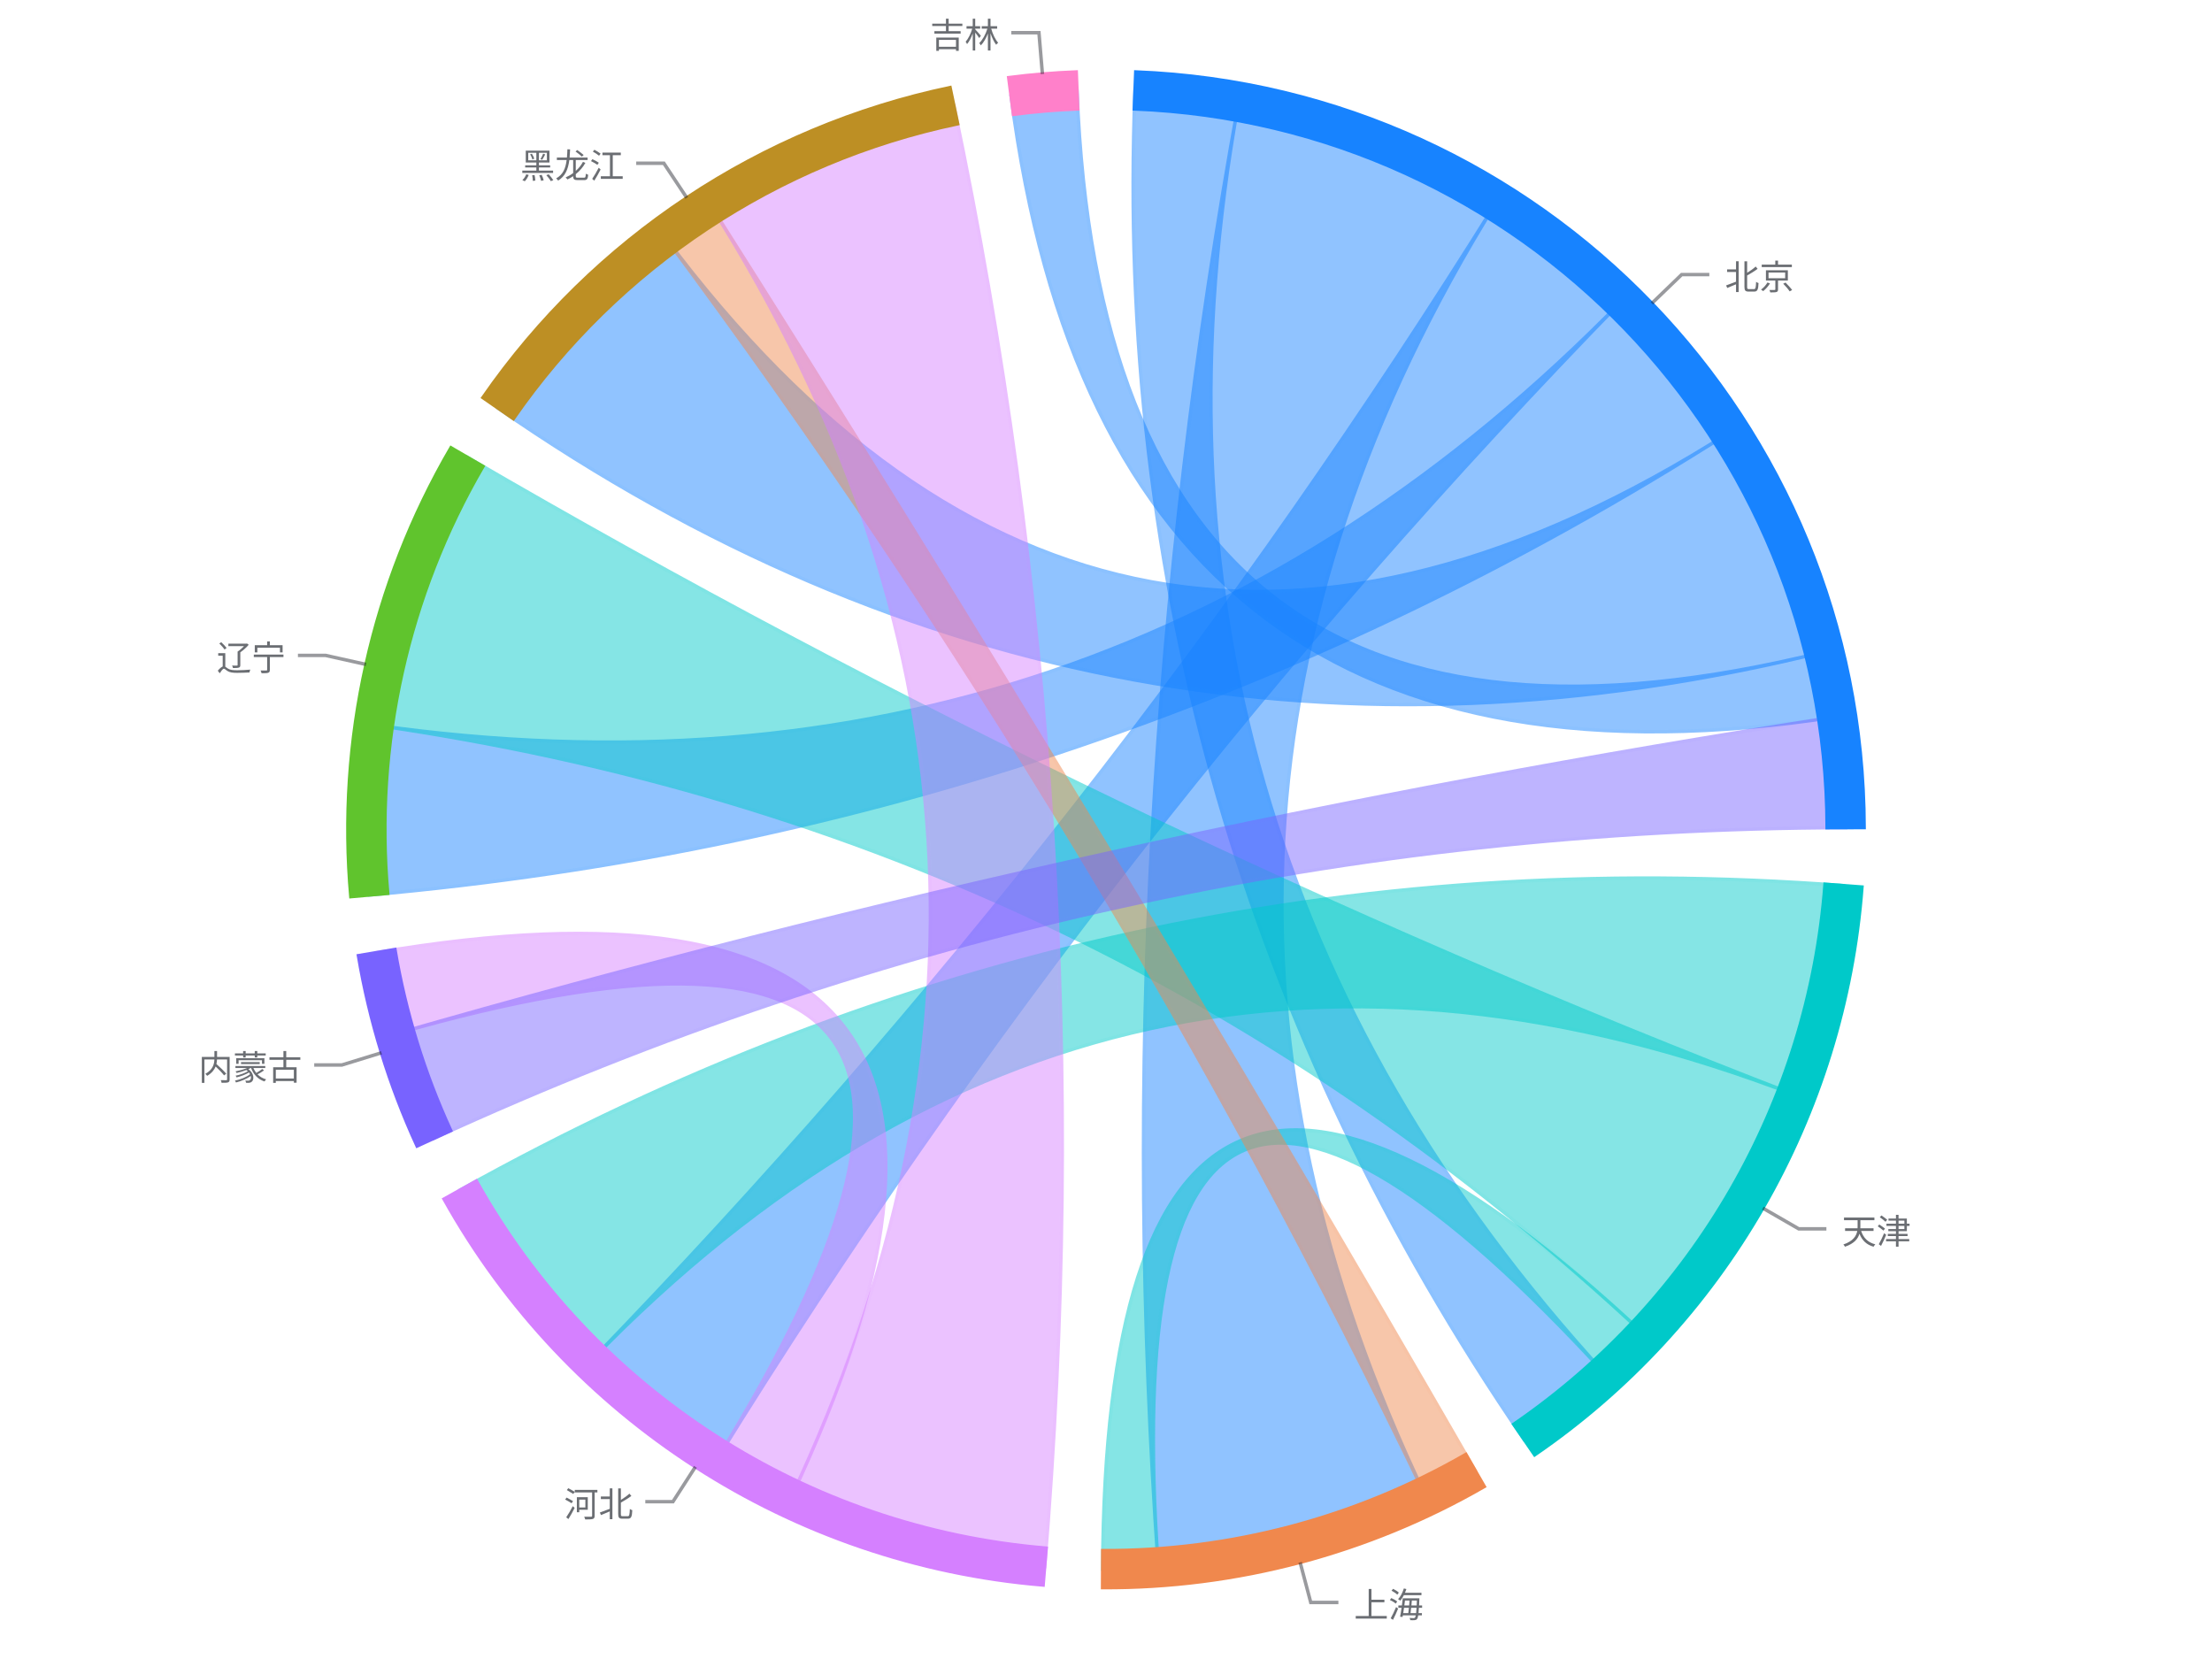
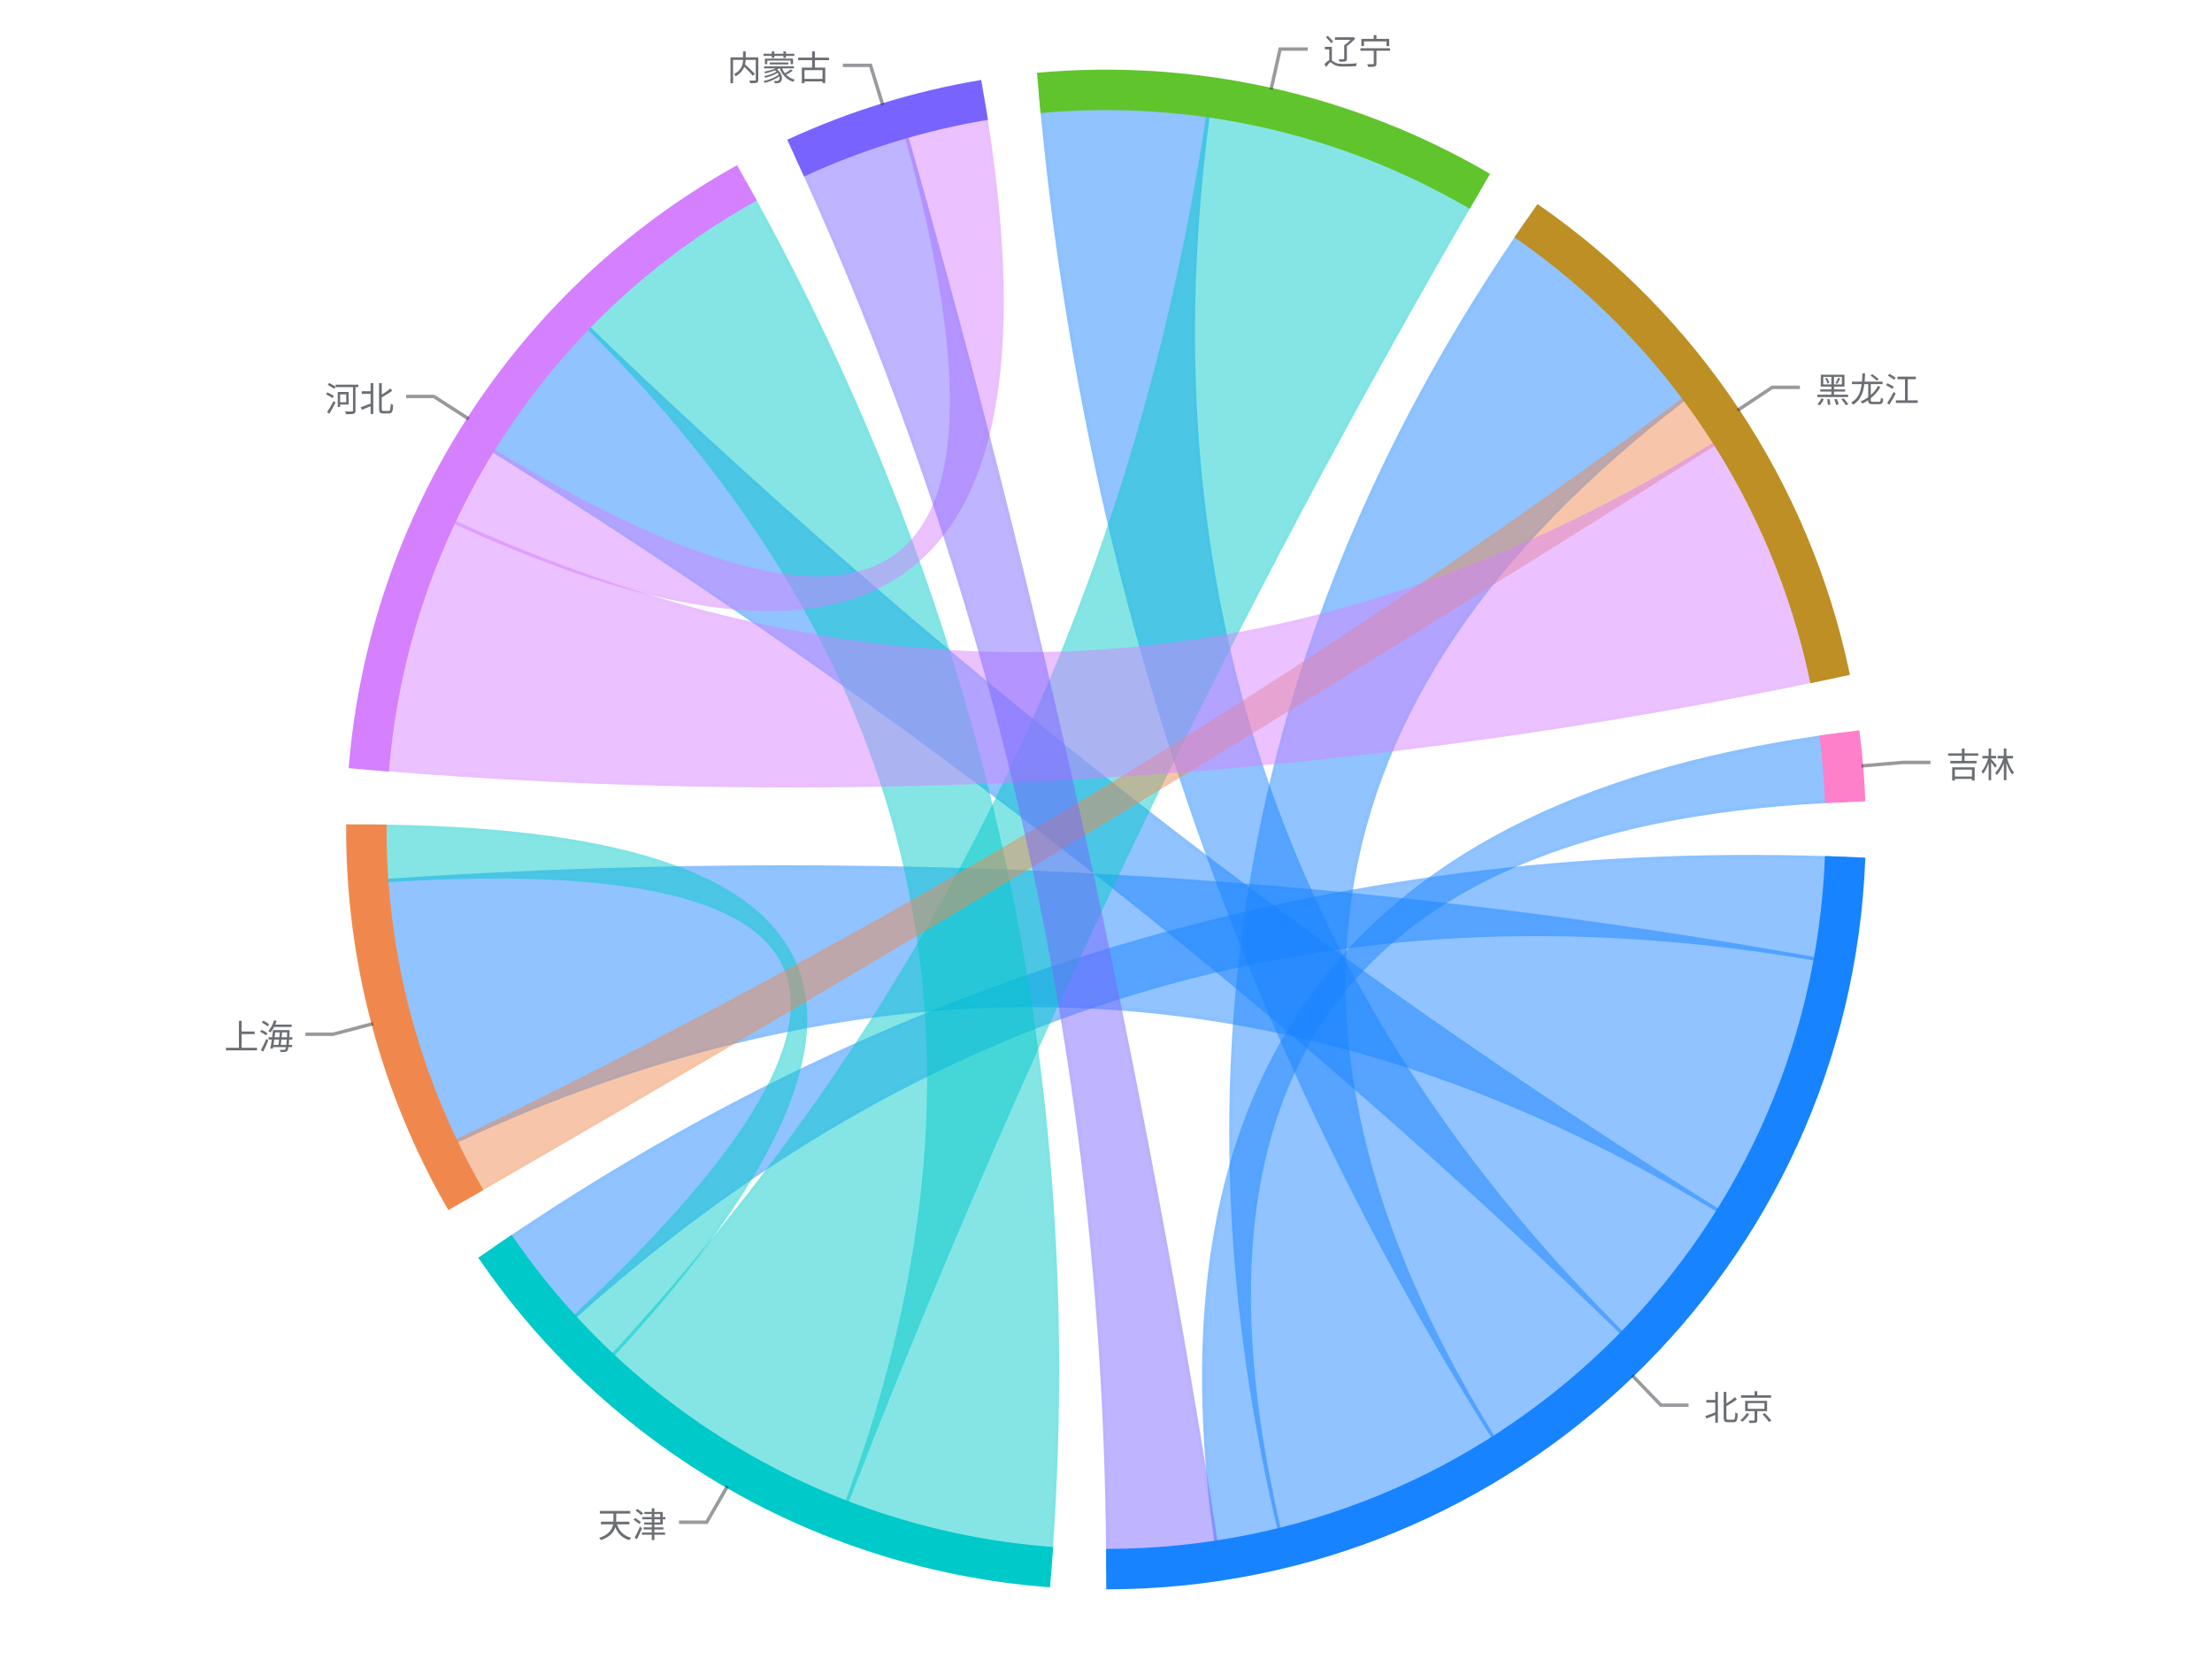
<svg xmlns="http://www.w3.org/2000/svg" width="640" height="480" style="background: transparent;" color-interpolation-filters="sRGB">
  <defs />
  <g id="g-svg-camera" transform="matrix(1,0,0,1,0,0)">
    <g id="g-root" fill="none" transform="matrix(1,0,0,1,0,0)">
      <g id="g-svg-1" fill="none" transform="matrix(1,0,0,1,0,0)" class="view">
        <g transform="matrix(1,0,0,1,0,0)">
          <path id="g-svg-2" fill="rgba(0,0,0,0)" class="area" d="M 0,0 l 640,0 l 0,480 l-640 0 z" width="640" height="480" />
        </g>
        <g transform="matrix(1,0,0,1,16,16)">
          <path id="g-svg-3" fill="rgba(0,0,0,0)" class="area" d="M 0,0 l 608,0 l 0,448 l-608 0 z" width="608" height="448" />
        </g>
        <g transform="matrix(1,0,0,1,16,16)">
          <path id="g-svg-4" fill="rgba(0,0,0,0)" class="area" d="M 0,0 l 608,0 l 0,448 l-608 0 z" width="608" height="448" />
        </g>
        <g transform="matrix(1,0,0,1,16,16)">
          <path id="g-svg-5" fill="rgba(0,0,0,0)" class="area" d="M 0,0 l 608,0 l 0,448 l-608 0 z" width="608" height="448" />
        </g>
        <g transform="matrix(1,0,0,1,16,16)">
          <path id="g-svg-6" fill="rgba(0,0,0,0)" class="plot" d="M 0,0 l 608,0 l 0,448 l-608 0 z" width="608" height="448" />
          <g id="g-svg-7" fill="none" transform="matrix(1,0,0,1,0,0)" class="main-layer">
-             <g transform="matrix(1,0,0,1,311.8561,10.16499)">
-               <path id="g-svg-10" fill="rgba(23,131,255,1)" d="M 0.545,0 Q -7.856 213.835,113.143 390.343 A 214 214 0 0 0 136.769 371.567 Q -7.856 213.835,30.542 3.308 A 214 214 0 0 0 0.545 -1.0658141036401503e-14 Z" fill-opacity="0.95" stroke="rgba(23,131,255,1)" opacity="0.5" stroke-width="1" class="element" />
+             <g transform="matrix(1,0,0,1,127.4919,231.8561)">
+               <path id="g-svg-10" fill="rgba(23,131,255,1)" d="M 390.343,0.545 Q 176.508 -7.856,0 113.143 A 214 214 0 0 0 18.776 136.769 Q 176.508 -7.856,387.035 30.542 A 214 214 0 0 0 390.343 0.545 Z" fill-opacity="0.95" stroke="rgba(23,131,255,1)" opacity="0.5" stroke-width="1" class="element" />
            </g>
-             <g transform="matrix(1,0,0,1,314.8539,13.47304)">
-               <path id="g-svg-11" fill="rgba(23,131,255,1)" d="M 27.544,0 Q -10.854 210.527,4.277 423.991 A 214 214 0 0 0 81.675 403.489 Q -10.854 210.527,102.234 28.848 A 214 214 0 0 0 27.544 -4.263256414560601e-14 Z" fill-opacity="0.95" stroke="rgba(23,131,255,1)" opacity="0.5" stroke-width="1" class="element" />
+             <g transform="matrix(1,0,0,1,90.53559,234.8539)">
+               <path id="g-svg-11" fill="rgba(23,131,255,1)" d="M 423.991,27.544 Q 213.464 -10.854,2.842170943040401e-14 4.277 A 214 214 0 0 0 20.502 81.675 Q 213.464 -10.854,395.143 102.234 A 214 214 0 0 0 423.991 27.544 Z" fill-opacity="0.95" stroke="rgba(23,131,255,1)" opacity="0.5" stroke-width="1" class="element" />
            </g>
-             <g transform="matrix(1,0,0,1,155.0405,42.32121)">
-               <path id="g-svg-12" fill="rgba(23,131,255,1)" d="M 262.047,2.1316282072803006e-14 Q 148.959 181.679,0 335.325 A 214 214 0 0 0 36.466 363.726 Q 148.959 181.679,298.42 28.52 A 214 214 0 0 0 262.047 0 Z" fill-opacity="0.95" stroke="rgba(23,131,255,1)" opacity="0.5" stroke-width="1" class="element" />
+             <g transform="matrix(1,0,0,1,121.9527,75.04053)">
+               <path id="g-svg-12" fill="rgba(23,131,255,1)" d="M 363.726,262.047 Q 182.047 148.959,28.401 0 A 214 214 0 0 0 0 36.466 Q 182.047 148.959,335.206 298.42 A 214 214 0 0 0 363.726 262.047 Z" fill-opacity="0.95" stroke="rgba(23,131,255,1)" opacity="0.5" stroke-width="1" class="element" />
            </g>
-             <g transform="matrix(1,0,0,1,90,70.84154)">
-               <path id="g-svg-13" fill="rgba(23,131,255,1)" d="M 363.461,0 Q 214 153.158,2.15 122.903 A 214 214 0 0 0 0.841 172.108 Q 214 153.158,394.502 38.201 A 214 214 0 0 0 363.461 -2.842170943040401e-14 Z" fill-opacity="0.95" stroke="rgba(23,131,255,1)" opacity="0.5" stroke-width="1" class="element" />
+             <g transform="matrix(1,0,0,1,285.05,10)">
+               <path id="g-svg-13" fill="rgba(23,131,255,1)" d="M 172.108,363.461 Q 18.95 214,49.205 2.15 A 214 214 0 0 0 0 0.841 Q 18.95 214,133.907 394.502 A 214 214 0 0 0 172.108 363.461 Z" fill-opacity="0.95" stroke="rgba(23,131,255,1)" opacity="0.5" stroke-width="1" class="element" />
            </g>
-             <g transform="matrix(1,0,0,1,128.1268,52.35337)">
-               <path id="g-svg-14" fill="rgba(23,131,255,1)" d="M 356.375,56.689 Q 175.873 171.647,48.071 1.4210854715202004e-14 A 214 214 0 0 0 0 49.726 Q 175.873 171.647,383.613 120.263 A 214 214 0 0 0 356.375 56.689 Z" fill-opacity="0.95" stroke="rgba(23,131,255,1)" opacity="0.5" stroke-width="1" class="element" />
+             <g transform="matrix(1,0,0,1,340.1488,48.12683)">
+               <path id="g-svg-14" fill="rgba(23,131,255,1)" d="M 78.808,356.375 Q -36.149 175.873,135.498 48.071 A 214 214 0 0 0 85.772 0 Q -36.149 175.873,15.235 383.613 A 214 214 0 0 0 78.808 356.375 Z" fill-opacity="0.95" stroke="rgba(23,131,255,1)" opacity="0.5" stroke-width="1" class="element" />
            </g>
-             <g transform="matrix(1,0,0,1,276.5434,10.16499)">
-               <path id="g-svg-15" fill="rgba(23,131,255,1)" d="M 235.196,162.451 Q 27.457 213.835,19.055 0 A 214 214 0 0 0 0 1.604 Q 27.457 213.835,238.954 181.201 A 214 214 0 0 0 235.196 162.451 Z" fill-opacity="0.95" stroke="rgba(23,131,255,1)" opacity="0.5" stroke-width="1" class="element" />
+             <g transform="matrix(1,0,0,1,332.2849,196.5434)">
+               <path id="g-svg-15" fill="rgba(23,131,255,1)" d="M 23.099,235.196 Q -28.285 27.457,185.55 19.055 A 214 214 0 0 0 183.946 0 Q -28.285 27.457,4.349 238.954 A 214 214 0 0 0 23.099 235.196 Z" fill-opacity="0.95" stroke="rgba(23,131,255,1)" opacity="0.5" stroke-width="1" class="element" />
            </g>
-             <g transform="matrix(1,0,0,1,117.1494,238.0573)">
-               <path id="g-svg-16" fill="rgba(0,201,201,1)" d="M 400.233,2.189 Q 186.851 -14.057,0 90.264 A 214 214 0 0 0 37.891 139.589 Q 186.851 -14.057,386.548 62.864 A 214 214 0 0 0 400.233 2.189 Z" fill-opacity="0.95" stroke="rgba(0,201,201,1)" opacity="0.5" stroke-width="1" class="element" />
+             <g transform="matrix(1,0,0,1,150.3541,37.14937)">
+               <path id="g-svg-16" fill="rgba(0,201,201,1)" d="M 137.399,400.233 Q 153.646 186.851,49.325 7.105427357601002e-15 A 214 214 0 0 0 0 37.891 Q 153.646 186.851,76.725 386.548 A 214 214 0 0 0 137.399 400.233 Z" fill-opacity="0.95" stroke="rgba(0,201,201,1)" opacity="0.5" stroke-width="1" class="element" />
            </g>
-             <g transform="matrix(1,0,0,1,92.14954,116.2541)">
-               <path id="g-svg-17" fill="rgba(0,201,201,1)" d="M 411.548,184.667 Q 211.85 107.746,26.954 0 A 214 214 0 0 0 0 77.491 Q 211.85 107.746,367.928 254.155 A 214 214 0 0 0 411.548 184.667 Z" fill-opacity="0.95" stroke="rgba(0,201,201,1)" opacity="0.5" stroke-width="1" class="element" />
+             <g transform="matrix(1,0,0,1,157.5905,12.14954)">
+               <path id="g-svg-17" fill="rgba(0,201,201,1)" d="M 69.488,411.548 Q 146.409 211.85,254.155 26.954 A 214 214 0 0 0 176.665 0 Q 146.409 211.85,2.842170943040401e-14 367.928 A 214 214 0 0 0 69.488 411.548 Z" fill-opacity="0.95" stroke="rgba(0,201,201,1)" opacity="0.5" stroke-width="1" class="element" />
            </g>
-             <g transform="matrix(1,0,0,1,303.0352,310.9331)">
-               <path id="g-svg-18" fill="rgba(0,201,201,1)" d="M 157.043,59.476 Q 0.965 -86.933,0 127.065 A 214 214 0 0 0 16.096 126.531 Q 0.965 -86.933,145.59 70.799 A 214 214 0 0 0 157.043 59.476 Z" fill-opacity="0.95" stroke="rgba(0,201,201,1)" opacity="0.5" stroke-width="1" class="element" />
+             <g transform="matrix(1,0,0,1,90,223.0352)">
+               <path id="g-svg-18" fill="rgba(0,201,201,1)" d="M 67.591,157.043 Q 214 0.965,0.002 0 A 214 214 0 0 0 0.536 16.096 Q 214 0.965,56.268 145.59 A 214 214 0 0 0 67.591 157.043 Z" fill-opacity="0.95" stroke="rgba(0,201,201,1)" opacity="0.5" stroke-width="1" class="element" />
            </g>
-             <g transform="matrix(1,0,0,1,176.1977,43.22846)">
-               <path id="g-svg-19" fill="rgba(240,136,77,1)" d="M 234.58,366.229 Q 127.802 180.772,13.27 2.842170943040401e-14 A 214 214 0 0 0 0 9.125 Q 127.802 180.772,220.331 373.734 A 214 214 0 0 0 234.58 366.229 Z" fill-opacity="0.95" stroke="rgba(240,136,77,1)" opacity="0.5" stroke-width="1" class="element" />
+             <g transform="matrix(1,0,0,1,111.0378,96.19768)">
+               <path id="g-svg-19" fill="rgba(240,136,77,1)" d="M 7.505,234.58 Q 192.962 127.802,373.734 13.27 A 214 214 0 0 0 364.609 0 Q 192.962 127.802,0 220.331 A 214 214 0 0 0 7.505 234.58 Z" fill-opacity="0.95" stroke="rgba(240,136,77,1)" opacity="0.5" stroke-width="1" class="element" />
            </g>
-             <g transform="matrix(1,0,0,1,189.4677,14.57713)">
-               <path id="g-svg-20" fill="rgba(213,128,255,1)" d="M 96.78,422.685 Q 114.532 209.423,70.509 4.618527782440651e-14 A 214 214 0 0 0 0 28.651 Q 114.532 209.423,23.266 402.986 A 214 214 0 0 0 96.78 422.685 Z" fill-opacity="0.95" stroke="rgba(213,128,255,1)" opacity="0.5" stroke-width="1" class="element" />
+             <g transform="matrix(1,0,0,1,90.73756,109.4677)">
+               <path id="g-svg-20" fill="rgba(213,128,255,1)" d="M 0,96.78 Q 213.262 114.532,422.685 70.509 A 214 214 0 0 0 394.034 0 Q 213.262 114.532,19.7 23.266 A 214 214 0 0 0 0 96.78 Z" fill-opacity="0.95" stroke="rgba(213,128,255,1)" opacity="0.5" stroke-width="1" class="element" />
            </g>
-             <g transform="matrix(1,0,0,1,92.98458,254.0809)">
-               <path id="g-svg-21" fill="rgba(213,128,255,1)" d="M 119.749,163.482 Q 211.015 -30.081,0 5.535 A 214 214 0 0 0 5.356 29.083 Q 211.015 -30.081,98.522 151.966 A 214 214 0 0 0 119.749 163.482 Z" fill-opacity="0.95" stroke="rgba(213,128,255,1)" opacity="0.5" stroke-width="1" class="element" />
+             <g transform="matrix(1,0,0,1,110.4373,12.98458)">
+               <path id="g-svg-21" fill="rgba(213,128,255,1)" d="M 0,119.749 Q 193.563 211.015,157.947 1.4210854715202004e-14 A 214 214 0 0 0 134.399 5.356 Q 193.563 211.015,11.515 98.522 A 214 214 0 0 0 -5.684341886080802e-14 119.749 Z" fill-opacity="0.95" stroke="rgba(213,128,255,1)" opacity="0.5" stroke-width="1" class="element" />
            </g>
-             <g transform="matrix(1,0,0,1,98.34103,191.3658)">
-               <path id="g-svg-22" fill="rgba(120,99,255,1)" d="M 11.199,121.973 Q 205.659 32.634,419.658 32.089 A 214 214 0 0 0 417.156 0 Q 205.659 32.634,0 91.798 A 214 214 0 0 0 11.199 121.973 Z" fill-opacity="0.95" stroke="rgba(120,99,255,1)" opacity="0.5" stroke-width="1" class="element" />
+             <g transform="matrix(1,0,0,1,214.6609,18.34104)">
+               <path id="g-svg-22" fill="rgba(120,99,255,1)" d="M 0,11.199 Q 89.339 205.659,89.884 419.658 A 214 214 0 0 0 121.973 417.156 Q 89.339 205.659,30.175 0 A 214 214 0 0 0 2.842170943040401e-14 11.199 Z" fill-opacity="0.95" stroke="rgba(120,99,255,1)" opacity="0.5" stroke-width="1" class="element" />
            </g>
          </g>
          <g id="g-svg-8" fill="none" transform="matrix(1,0,0,1,0,0)" class="main-layer">
-             <g transform="matrix(1,0,0,1,312.1916,4.819111)">
-               <path id="g-svg-23" fill="rgba(23,131,255,1)" d="M 0.42,0 A 219.35 219.35 0 0 1 211.158 218.622 L 200.458,218.649 A 208.65 208.65 0 0 0 5.684341886080802e-14 10.692 L 0.42,0 Z" stroke="rgba(23,131,255,1)" stroke-width="1" class="element" />
+             <g transform="matrix(1,0,0,1,304.5317,232.1916)">
+               <path id="g-svg-23" fill="rgba(23,131,255,1)" d="M 218.649,0.42 A 219.35 219.35 0 0 1 0.027 211.158 L 0,200.458 A 208.65 208.65 0 0 0 207.957 -2.842170943040401e-14 L 218.649,0.42 Z" stroke="rgba(23,131,255,1)" stroke-width="1" class="element" />
            </g>
-             <g transform="matrix(1,0,0,1,421.9746,239.8404)">
-               <path id="g-svg-24" fill="rgba(0,201,201,1)" d="M 100.742,0.812 A 219.35 219.35 0 0 1 6.05 165.08 L 0,156.255 A 208.65 208.65 0 0 0 90.073 -8.526512829121202e-14 L 100.742,0.812 Z" stroke="rgba(0,201,201,1)" stroke-width="1" class="element" />
+             <g transform="matrix(1,0,0,1,123.0792,341.9746)">
+               <path id="g-svg-24" fill="rgba(0,201,201,1)" d="M 164.268,100.742 A 219.35 219.35 0 0 1 0 6.05 L 8.825,0 A 208.65 208.65 0 0 0 165.08 90.073 L 164.268,100.742 Z" stroke="rgba(0,201,201,1)" stroke-width="1" class="element" />
            </g>
-             <g transform="matrix(1,0,0,1,303.011,404.821)">
-               <path id="g-svg-25" fill="rgba(240,136,77,1)" d="M 110.436,9.273 A 219.35 219.35 0 0 1 -1.1368683772161603e-13 38.527 L 0.048,27.827 A 208.65 208.65 0 0 0 105.097 0 L 110.436,9.273 Z" stroke="rgba(240,136,77,1)" stroke-width="1" class="element" />
+             <g transform="matrix(1,0,0,1,84.65,223.0111)">
+               <path id="g-svg-25" fill="rgba(240,136,77,1)" d="M 29.256,110.436 A 219.35 219.35 0 0 1 0.002 2.842170943040401e-14 L 10.702,0.048 A 208.65 208.65 0 0 0 38.529 105.097 L 29.256,110.436 Z" stroke="rgba(240,136,77,1)" stroke-width="1" class="element" />
            </g>
-             <g transform="matrix(1,0,0,1,112.4781,325.7128)">
-               <path id="g-svg-26" fill="rgba(213,128,255,1)" d="M 173.326,116.881 A 219.35 219.35 0 0 1 0 5.216 L 9.343,5.684341886080802e-14 A 208.65 208.65 0 0 0 174.214 106.218 L 173.326,116.881 Z" stroke="rgba(213,128,255,1)" stroke-width="1" class="element" />
+             <g transform="matrix(1,0,0,1,85.406,32.4781)">
+               <path id="g-svg-26" fill="rgba(213,128,255,1)" d="M 0,173.326 A 219.35 219.35 0 0 1 111.665 -2.842170943040401e-14 L 116.881,9.343 A 208.65 208.65 0 0 0 10.663 174.214 L 0,173.326 Z" stroke="rgba(213,128,255,1)" stroke-width="1" class="element" />
            </g>
-             <g transform="matrix(1,0,0,1,87.70919,258.7255)">
-               <path id="g-svg-27" fill="rgba(120,99,255,1)" d="M 16.97,56.847 A 219.35 219.35 0 0 1 -5.684341886080802e-14 1.781 L 10.551,5.684341886080802e-14 A 208.65 208.65 0 0 0 26.693 52.38 L 16.97,56.847 Z" stroke="rgba(120,99,255,1)" stroke-width="1" class="element" />
+             <g transform="matrix(1,0,0,1,212.4274,7.709194)">
+               <path id="g-svg-27" fill="rgba(120,99,255,1)" d="M 0,16.97 A 219.35 219.35 0 0 1 55.066 0 L 56.847,10.551 A 208.65 208.65 0 0 0 4.467 26.693 L 0,16.97 Z" stroke="rgba(120,99,255,1)" stroke-width="1" class="element" />
            </g>
-             <g transform="matrix(1,0,0,1,84.65,113.5605)">
-               <path id="g-svg-28" fill="rgba(96,196,45,1)" d="M 0.862,129.863 A 219.35 219.35 0 0 1 29.831 2.1316282072803006e-13 L 39.076,5.387 A 208.65 208.65 0 0 0 11.52 128.916 L 0.862,129.863 Z" stroke="rgba(96,196,45,1)" stroke-width="1" class="element" />
+             <g transform="matrix(1,0,0,1,284.5762,4.65)">
+               <path id="g-svg-28" fill="rgba(96,196,45,1)" d="M 5.684341886080802e-14,0.862 A 219.35 219.35 0 0 1 129.863 29.831 L 124.476,39.076 A 208.65 208.65 0 0 0 0.948 11.52 L 5.684341886080802e-14,0.862 Z" stroke="rgba(96,196,45,1)" stroke-width="1" class="element" />
            </g>
-             <g transform="matrix(1,0,0,1,123.73,9.341554)">
-               <path id="g-svg-29" fill="rgba(189,143,36,1)" d="M 0,89.69 A 219.35 219.35 0 0 1 135.146 -2.842170943040401e-14 L 137.347,10.471 A 208.65 208.65 0 0 0 8.794 95.786 L 0,89.69 Z" stroke="rgba(189,143,36,1)" stroke-width="1" class="element" />
+             <g transform="matrix(1,0,0,1,422.8726,43.73)">
+               <path id="g-svg-29" fill="rgba(189,143,36,1)" d="M 6.096,2.1316282072803006e-14 A 219.35 219.35 0 0 1 95.786 135.146 L 85.315,137.347 A 208.65 208.65 0 0 0 0 8.794 L 6.096,2.1316282072803006e-14 Z" stroke="rgba(189,143,36,1)" stroke-width="1" class="element" />
            </g>
-             <g transform="matrix(1,0,0,1,275.857,4.819111)">
-               <path id="g-svg-30" fill="rgba(255,128,202,1)" d="M 0,1.644 A 219.35 219.35 0 0 1 19.531 -5.684341886080802e-14 L 19.951,10.692 A 208.65 208.65 0 0 0 1.373 12.255 L 0,1.644 Z" stroke="rgba(255,128,202,1)" stroke-width="1" class="element" />
+             <g transform="matrix(1,0,0,1,510.9255,195.857)">
+               <path id="g-svg-30" fill="rgba(255,128,202,1)" d="M 10.612,0 A 219.35 219.35 0 0 1 12.255 19.531 L 1.564,19.951 A 208.65 208.65 0 0 0 0 1.373 L 10.612,0 Z" stroke="rgba(255,128,202,1)" stroke-width="1" class="element" />
            </g>
          </g>
          <g id="g-svg-9" fill="none" transform="matrix(1,0,0,1,0,0)" class="label-layer">
-             <g id="g-svg-39" fill="none" transform="matrix(1,0,0,1,482.565,63.44188)" class="label">
+             <g id="g-svg-39" fill="none" transform="matrix(1,0,0,1,476.5581,390.565)" class="label">
              <g transform="matrix(1,0,0,1,0,-9.5)">
                <path id="background" fill="none" d="M 0,0 l 21,0 l 0,19 l-21 0 z" width="21" height="19" />
              </g>
              <g transform="matrix(1,0,0,1,0,0)">
                <text id="text" fill="rgba(29,33,41,1)" dominant-baseline="central" paint-order="stroke" dx="0.5" fill-opacity="0.65" font-size="10" font-weight="normal" text-anchor="left">
                  北京
                </text>
              </g>
-               <g transform="matrix(1,0,0,1,-20.64,0)">
-                 <path id="connector" fill="none" d="M 0,8.328 L 8.64,0 L 16.64,0" stroke="rgba(29,33,41,1)" stroke-opacity="0.45" stroke-width="1" />
+               <g transform="matrix(1,0,0,1,-20.328,-8.64)">
+                 <path id="connector" fill="none" d="M 0,0 L 8.328,8.64 L 16.328,8.64" stroke="rgba(29,33,41,1)" stroke-opacity="0.45" stroke-width="1" />
              </g>
            </g>
-             <g id="g-svg-43" fill="none" transform="matrix(1,0,0,1,516.433,339.5397)" class="label">
-               <g transform="matrix(1,0,0,1,0,-9.5)">
+             <g id="g-svg-43" fill="none" transform="matrix(1,0,0,1,176.4603,424.433)" class="label">
+               <g transform="matrix(1,0,0,1,-20,-9.5)">
                <path id="background" fill="none" d="M 0,0 l 21,0 l 0,19 l-21 0 z" width="21" height="19" />
              </g>
              <g transform="matrix(1,0,0,1,0,0)">
-                 <text id="text" fill="rgba(29,33,41,1)" dominant-baseline="central" paint-order="stroke" dx="0.5" fill-opacity="0.65" font-size="10" font-weight="normal" text-anchor="left">
+                 <text id="text" fill="rgba(29,33,41,1)" dominant-baseline="central" paint-order="stroke" dx="0.5" fill-opacity="0.65" font-size="10" font-weight="normal" text-anchor="end">
                  天津
                </text>
              </g>
-               <g transform="matrix(1,0,0,1,-22.396,-5.993)">
-                 <path id="connector" fill="none" d="M 0,0 L 10.396,5.993 L 18.396,5.993" stroke="rgba(29,33,41,1)" stroke-opacity="0.45" stroke-width="1" />
+               <g transform="matrix(1,0,0,1,4,-10.396)">
+                 <path id="connector" fill="none" d="M 13.993,0 L 8,10.396 L 0,10.396" stroke="rgba(29,33,41,1)" stroke-opacity="0.45" stroke-width="1" />
              </g>
            </g>
-             <g id="g-svg-47" fill="none" transform="matrix(1,0,0,1,375.2399,447.6369)" class="label">
-               <g transform="matrix(1,0,0,1,0,-9.5)">
+             <g id="g-svg-47" fill="none" transform="matrix(1,0,0,1,68.36313,283.2399)" class="label">
+               <g transform="matrix(1,0,0,1,-20,-9.5)">
                <path id="background" fill="none" d="M 0,0 l 21,0 l 0,19 l-21 0 z" width="21" height="19" />
              </g>
              <g transform="matrix(1,0,0,1,0,0)">
-                 <text id="text" fill="rgba(29,33,41,1)" dominant-baseline="central" paint-order="stroke" dx="0.5" fill-opacity="0.65" font-size="10" font-weight="normal" text-anchor="left">
+                 <text id="text" fill="rgba(29,33,41,1)" dominant-baseline="central" paint-order="stroke" dx="0.5" fill-opacity="0.65" font-size="10" font-weight="normal" text-anchor="end">
                  上海
                </text>
              </g>
-               <g transform="matrix(1,0,0,1,-15.073,-11.6)">
-                 <path id="connector" fill="none" d="M 0,0 L 3.073,11.6 L 11.073,11.6" stroke="rgba(29,33,41,1)" stroke-opacity="0.45" stroke-width="1" />
+               <g transform="matrix(1,0,0,1,4,-3.073)">
+                 <path id="connector" fill="none" d="M 19.6,0 L 8,3.073 L 0,3.073" stroke="rgba(29,33,41,1)" stroke-opacity="0.45" stroke-width="1" />
              </g>
            </g>
-             <g id="g-svg-51" fill="none" transform="matrix(1,0,0,1,166.7043,418.4835)" class="label">
+             <g id="g-svg-51" fill="none" transform="matrix(1,0,0,1,97.51654,98.70432)" class="label">
              <g transform="matrix(1,0,0,1,-20,-9.5)">
                <path id="background" fill="none" d="M 0,0 l 21,0 l 0,19 l-21 0 z" width="21" height="19" />
              </g>
              <g transform="matrix(1,0,0,1,0,0)">
                <text id="text" fill="rgba(29,33,41,1)" dominant-baseline="central" paint-order="stroke" dx="0.5" fill-opacity="0.65" font-size="10" font-weight="normal" text-anchor="end">
                  河北
                </text>
              </g>
-               <g transform="matrix(1,0,0,1,4,-10.088)">
-                 <path id="connector" fill="none" d="M 14.499,0 L 8,10.088 L 0,10.088" stroke="rgba(29,33,41,1)" stroke-opacity="0.45" stroke-width="1" />
+               <g transform="matrix(1,0,0,1,4,0)">
+                 <path id="connector" fill="none" d="M 18.088,6.499 L 8,0 L 0,0" stroke="rgba(29,33,41,1)" stroke-opacity="0.45" stroke-width="1" />
              </g>
            </g>
-             <g id="g-svg-55" fill="none" transform="matrix(1,0,0,1,70.9102,292.1331)" class="label">
+             <g id="g-svg-55" fill="none" transform="matrix(1,0,0,1,223.8669,2.910204)" class="label">
              <g transform="matrix(1,0,0,1,-30,-9.5)">
                <path id="background" fill="none" d="M 0,0 l 31,0 l 0,19 l-31 0 z" width="31" height="19" />
              </g>
              <g transform="matrix(1,0,0,1,0,0)">
                <text id="text" fill="rgba(29,33,41,1)" dominant-baseline="central" paint-order="stroke" dx="0.5" fill-opacity="0.65" font-size="10" font-weight="normal" text-anchor="end">
                  内蒙古
                </text>
              </g>
-               <g transform="matrix(1,0,0,1,4,-3.534)">
-                 <path id="connector" fill="none" d="M 19.468,0 L 8,3.534 L 0,3.534" stroke="rgba(29,33,41,1)" stroke-opacity="0.45" stroke-width="1" />
+               <g transform="matrix(1,0,0,1,4,0)">
+                 <path id="connector" fill="none" d="M 11.534,11.468 L 8,0 L 0,0" stroke="rgba(29,33,41,1)" stroke-opacity="0.45" stroke-width="1" />
              </g>
            </g>
-             <g id="g-svg-59" fill="none" transform="matrix(1,0,0,1,66.19991,173.6299)" class="label">
-               <g transform="matrix(1,0,0,1,-20,-9.5)">
+             <g id="g-svg-59" fill="none" transform="matrix(1,0,0,1,366.3701,-1.800086)" class="label">
+               <g transform="matrix(1,0,0,1,0,-9.5)">
                <path id="background" fill="none" d="M 0,0 l 21,0 l 0,19 l-21 0 z" width="21" height="19" />
              </g>
              <g transform="matrix(1,0,0,1,0,0)">
-                 <text id="text" fill="rgba(29,33,41,1)" dominant-baseline="central" paint-order="stroke" dx="0.5" fill-opacity="0.65" font-size="10" font-weight="normal" text-anchor="end">
+                 <text id="text" fill="rgba(29,33,41,1)" dominant-baseline="central" paint-order="stroke" dx="0.5" fill-opacity="0.65" font-size="10" font-weight="normal" text-anchor="left">
                  辽宁
                </text>
              </g>
-               <g transform="matrix(1,0,0,1,4,0)">
-                 <path id="connector" fill="none" d="M 19.712,2.613 L 8,0 L 0,0" stroke="rgba(29,33,41,1)" stroke-opacity="0.45" stroke-width="1" />
+               <g transform="matrix(1,0,0,1,-14.613,0)">
+                 <path id="connector" fill="none" d="M 0,11.712 L 2.613,0 L 10.613,0" stroke="rgba(29,33,41,1)" stroke-opacity="0.45" stroke-width="1" />
              </g>
            </g>
-             <g id="g-svg-63" fill="none" transform="matrix(1,0,0,1,164.0728,31.23733)" class="label">
-               <g transform="matrix(1,0,0,1,-30,-9.5)">
+             <g id="g-svg-63" fill="none" transform="matrix(1,0,0,1,508.7627,96.07277)" class="label">
+               <g transform="matrix(1,0,0,1,-0.000031,-9.5)">
                <path id="background" fill="none" d="M 0,0 l 31,0 l 0,19 l-31 0 z" width="31" height="19" />
              </g>
              <g transform="matrix(1,0,0,1,0,0)">
-                 <text id="text" fill="rgba(29,33,41,1)" dominant-baseline="central" paint-order="stroke" dx="0.5" fill-opacity="0.65" font-size="10" font-weight="normal" text-anchor="end">
+                 <text id="text" fill="rgba(29,33,41,1)" dominant-baseline="central" paint-order="stroke" dx="0.5" fill-opacity="0.65" font-size="10" font-weight="normal" text-anchor="left">
                  黑龙江
                </text>
              </g>
-               <g transform="matrix(1,0,0,1,4,0)">
-                 <path id="connector" fill="none" d="M 14.636,9.998 L 8,0 L 0,0" stroke="rgba(29,33,41,1)" stroke-opacity="0.45" stroke-width="1" />
+               <g transform="matrix(1,0,0,1,-21.998,0)">
+                 <path id="connector" fill="none" d="M 0,6.636 L 9.998,0 L 17.998,0" stroke="rgba(29,33,41,1)" stroke-opacity="0.45" stroke-width="1" />
              </g>
            </g>
-             <g id="g-svg-67" fill="none" transform="matrix(1,0,0,1,272.598,-6.534993)" class="label">
-               <g transform="matrix(1,0,0,1,-20,-9.5)">
+             <g id="g-svg-67" fill="none" transform="matrix(1,0,0,1,546.535,204.5979)" class="label">
+               <g transform="matrix(1,0,0,1,0,-9.5)">
                <path id="background" fill="none" d="M 0,0 l 21,0 l 0,19 l-21 0 z" width="21" height="19" />
              </g>
              <g transform="matrix(1,0,0,1,0,0)">
-                 <text id="text" fill="rgba(29,33,41,1)" dominant-baseline="central" paint-order="stroke" dx="0.5" fill-opacity="0.65" font-size="10" font-weight="normal" text-anchor="end">
+                 <text id="text" fill="rgba(29,33,41,1)" dominant-baseline="central" paint-order="stroke" dx="0.5" fill-opacity="0.65" font-size="10" font-weight="normal" text-anchor="left">
                  吉林
                </text>
              </g>
-               <g transform="matrix(1,0,0,1,4,0)">
-                 <path id="connector" fill="none" d="M 9.006,11.958 L 8,0 L 0,0" stroke="rgba(29,33,41,1)" stroke-opacity="0.45" stroke-width="1" />
+               <g transform="matrix(1,0,0,1,-23.958,0)">
+                 <path id="connector" fill="none" d="M 0,1.006 L 11.958,0 L 19.958,0" stroke="rgba(29,33,41,1)" stroke-opacity="0.45" stroke-width="1" />
              </g>
            </g>
          </g>
        </g>
      </g>
    </g>
  </g>
</svg>
